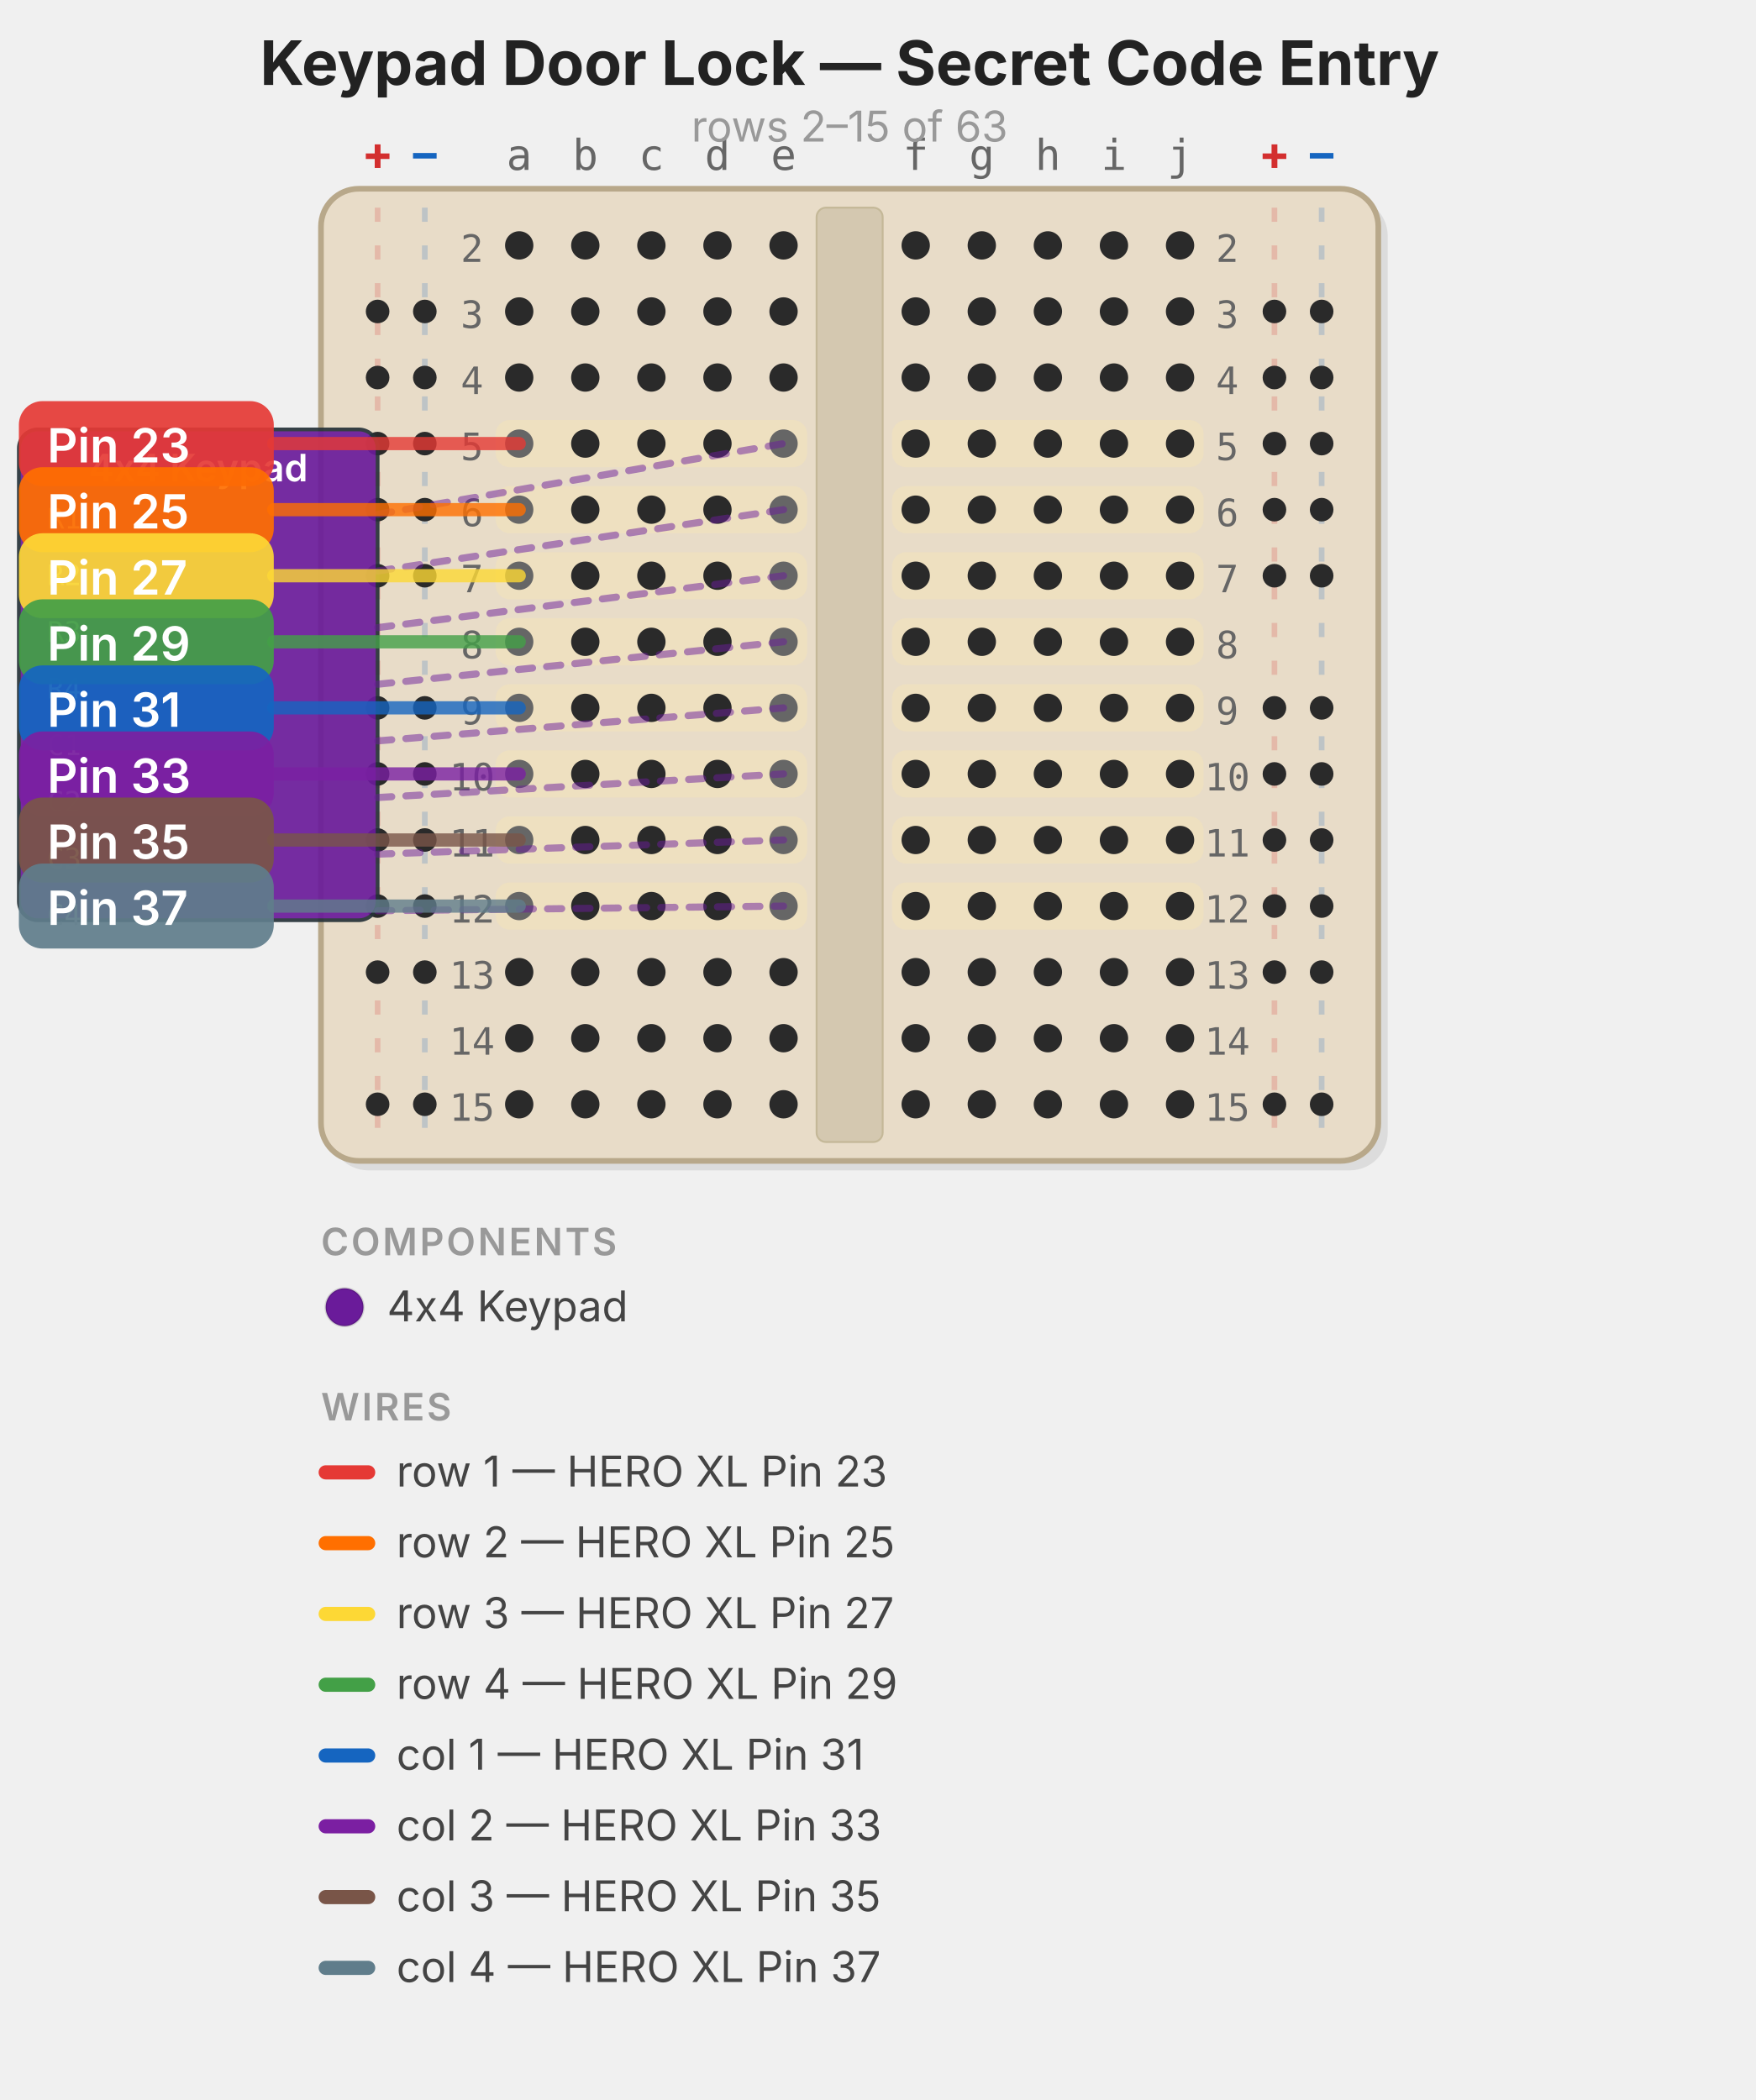
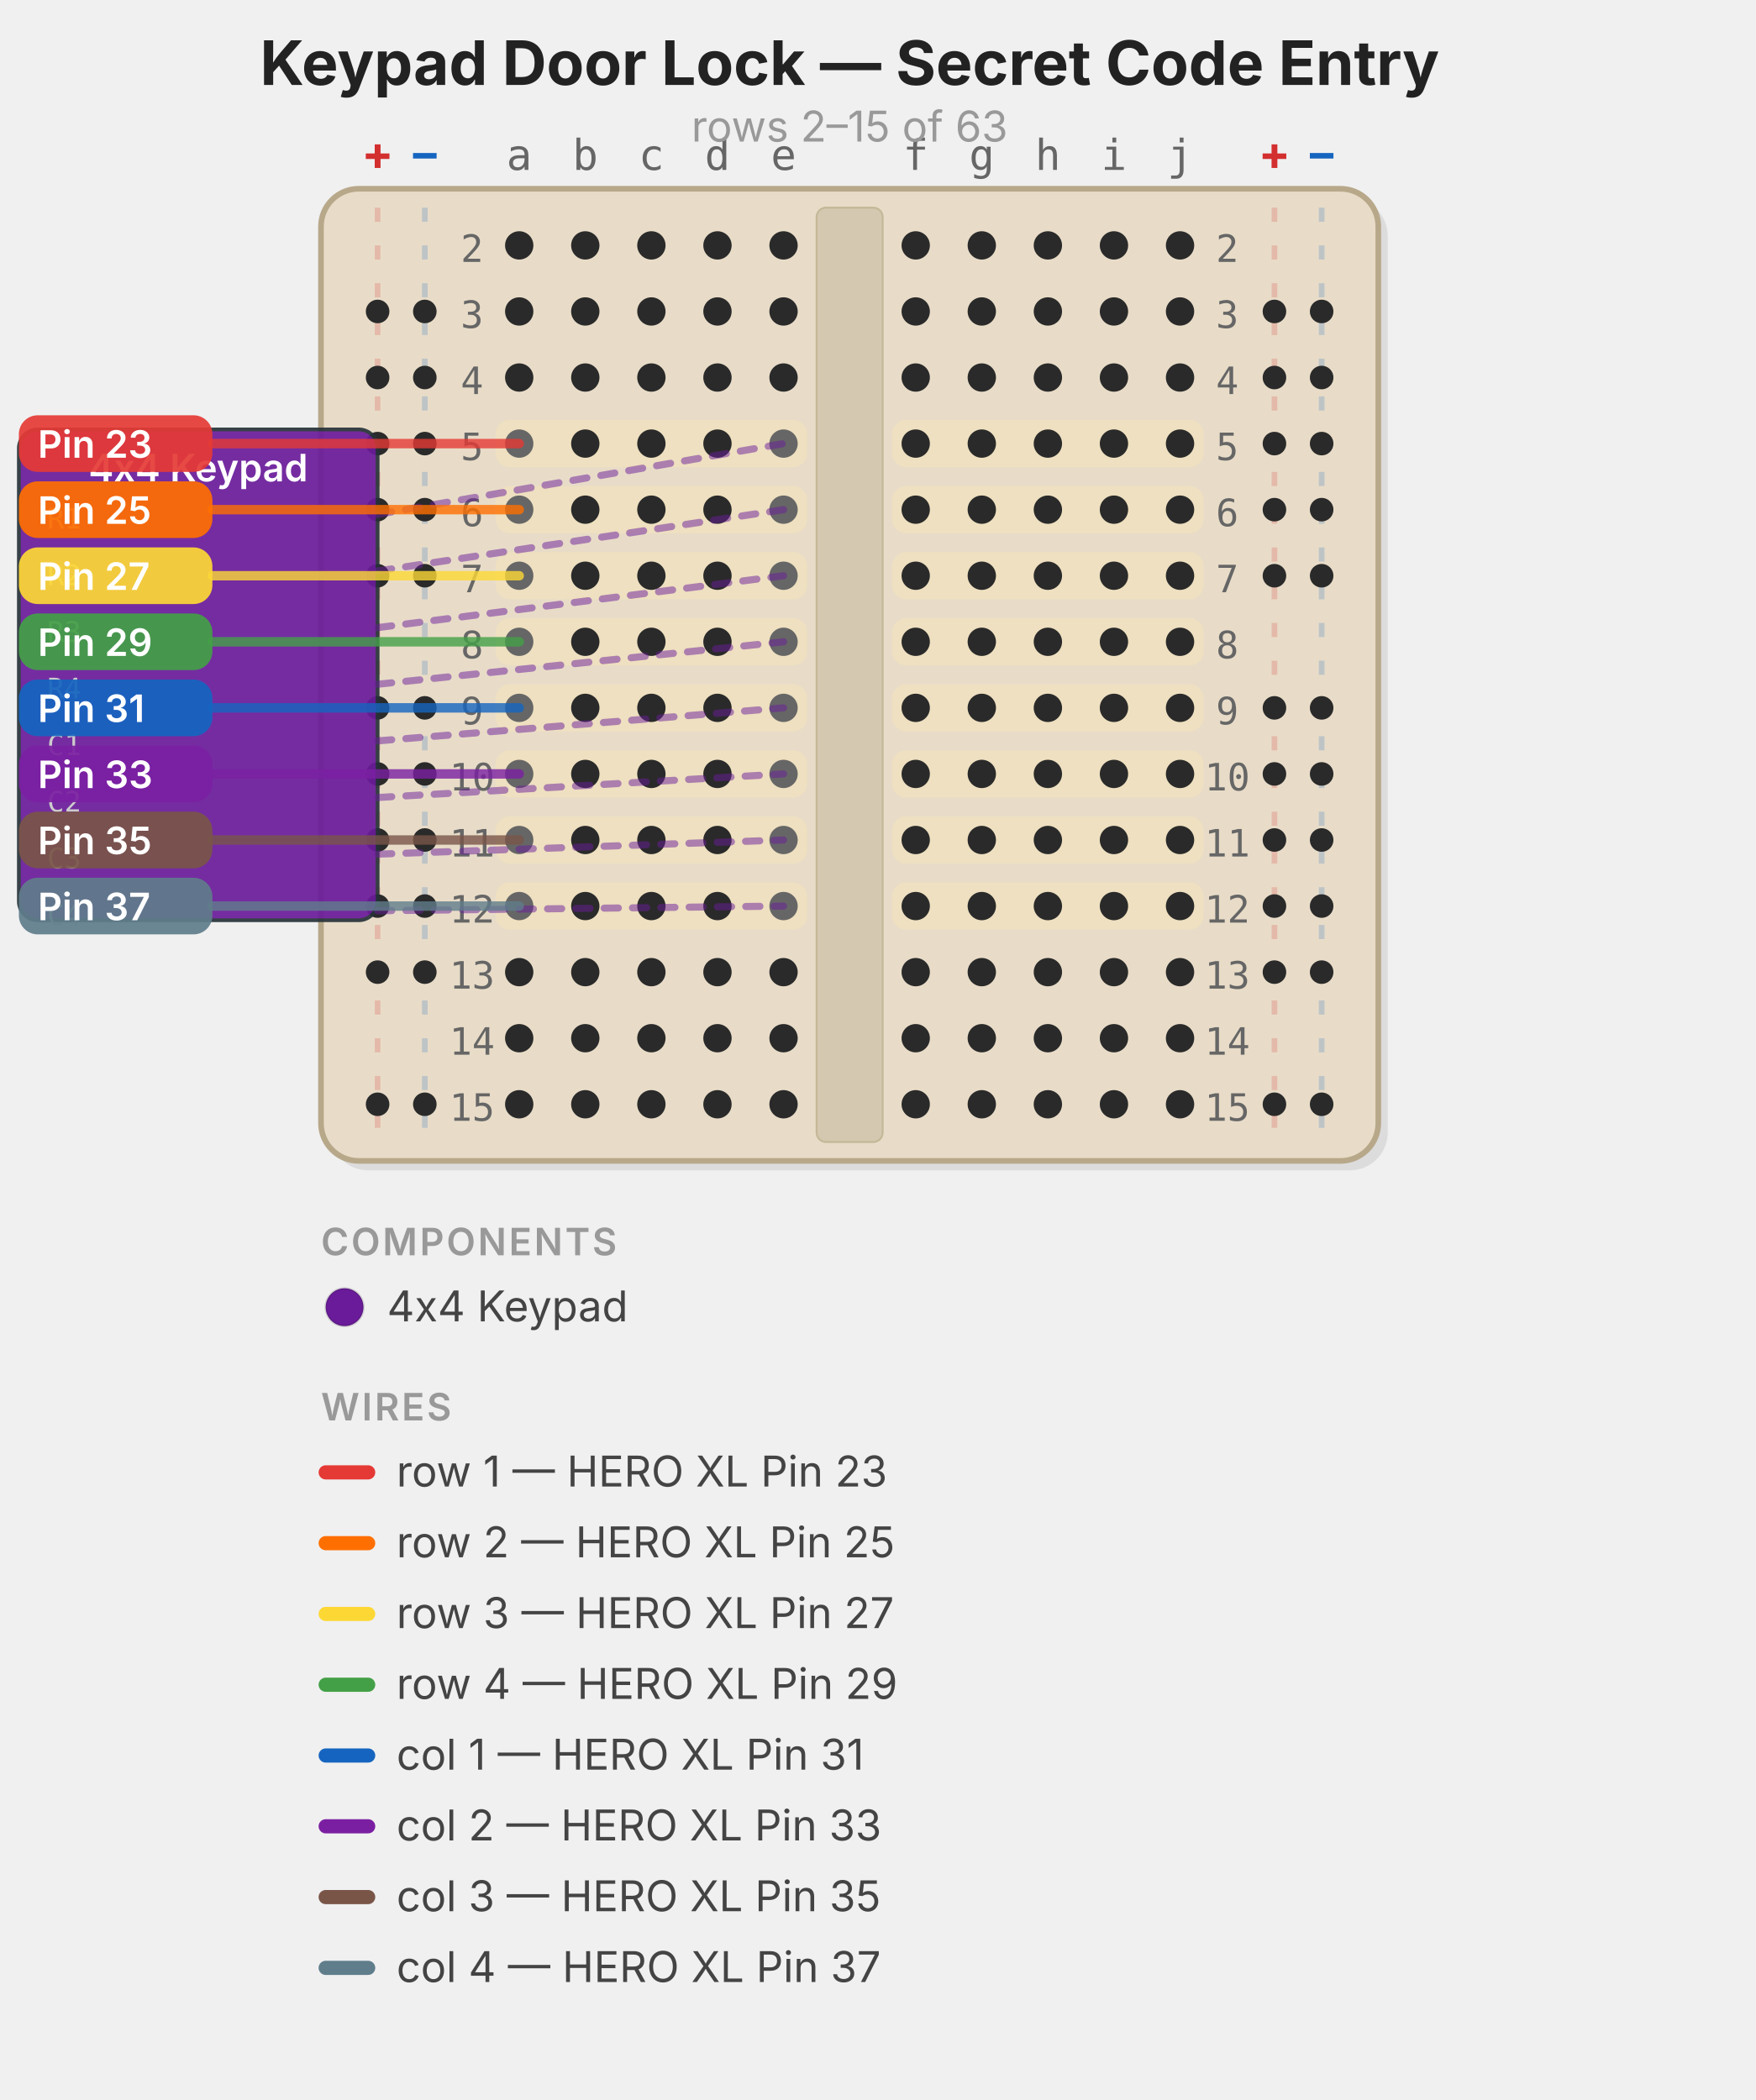
<svg xmlns="http://www.w3.org/2000/svg" viewBox="0 0 372 445" width="372" height="445" style="background:#fff">
  <rect x="70.0" y="42.0" width="224.0" height="206.0" rx="8" fill="#00000015" />
  <rect x="68.0" y="40.0" width="224.0" height="206.0" rx="8" fill="#e8dcc8" stroke="#b8a88a" stroke-width="1.2" />
  <rect x="173.0" y="44.0" width="14.0" height="198.0" rx="2" fill="#d4c8b0" stroke="#c4b898" stroke-width="0.4" />
  <line x1="80.0" y1="44.0" x2="80.0" y2="242.0" stroke="#d32f2f" stroke-width="1.2" opacity="0.2" stroke-dasharray="3,5" />
  <line x1="90.0" y1="44.0" x2="90.0" y2="242.0" stroke="#1565c0" stroke-width="1.2" opacity="0.2" stroke-dasharray="3,5" />
  <line x1="270.0" y1="44.0" x2="270.0" y2="242.0" stroke="#d32f2f" stroke-width="1.2" opacity="0.2" stroke-dasharray="3,5" />
  <line x1="280.0" y1="44.0" x2="280.0" y2="242.0" stroke="#1565c0" stroke-width="1.2" opacity="0.2" stroke-dasharray="3,5" />
  <rect x="105.0" y="89.0" width="66.0" height="10.0" rx="3" fill="#ffeaa7" opacity="0.25" />
  <rect x="189.0" y="89.0" width="66.0" height="10.0" rx="3" fill="#ffeaa7" opacity="0.25" />
  <rect x="105.0" y="103.0" width="66.0" height="10.0" rx="3" fill="#ffeaa7" opacity="0.25" />
  <rect x="189.0" y="103.0" width="66.0" height="10.0" rx="3" fill="#ffeaa7" opacity="0.25" />
  <rect x="105.0" y="117.0" width="66.0" height="10.0" rx="3" fill="#ffeaa7" opacity="0.25" />
  <rect x="189.0" y="117.0" width="66.0" height="10.0" rx="3" fill="#ffeaa7" opacity="0.25" />
  <rect x="105.0" y="131.0" width="66.0" height="10.0" rx="3" fill="#ffeaa7" opacity="0.25" />
  <rect x="189.0" y="131.0" width="66.0" height="10.0" rx="3" fill="#ffeaa7" opacity="0.25" />
  <rect x="105.0" y="145.0" width="66.0" height="10.0" rx="3" fill="#ffeaa7" opacity="0.25" />
  <rect x="189.0" y="145.0" width="66.0" height="10.0" rx="3" fill="#ffeaa7" opacity="0.25" />
  <rect x="105.0" y="159.0" width="66.0" height="10.0" rx="3" fill="#ffeaa7" opacity="0.25" />
  <rect x="189.0" y="159.0" width="66.0" height="10.0" rx="3" fill="#ffeaa7" opacity="0.25" />
  <rect x="105.0" y="173.0" width="66.0" height="10.0" rx="3" fill="#ffeaa7" opacity="0.25" />
  <rect x="189.0" y="173.0" width="66.0" height="10.0" rx="3" fill="#ffeaa7" opacity="0.25" />
  <rect x="105.0" y="187.0" width="66.0" height="10.0" rx="3" fill="#ffeaa7" opacity="0.25" />
  <rect x="189.0" y="187.0" width="66.0" height="10.0" rx="3" fill="#ffeaa7" opacity="0.25" />
  <circle cx="110.0" cy="52.0" r="3.0" fill="#2a2a2a" />
  <circle cx="110.0" cy="66.0" r="3.0" fill="#2a2a2a" />
  <circle cx="110.0" cy="80.0" r="3.0" fill="#2a2a2a" />
  <circle cx="110.0" cy="94.0" r="3.0" fill="#666" />
  <circle cx="110.0" cy="108.0" r="3.0" fill="#666" />
  <circle cx="110.0" cy="122.0" r="3.0" fill="#666" />
  <circle cx="110.0" cy="136.0" r="3.0" fill="#666" />
  <circle cx="110.0" cy="150.0" r="3.0" fill="#666" />
  <circle cx="110.0" cy="164.0" r="3.0" fill="#666" />
  <circle cx="110.0" cy="178.0" r="3.0" fill="#666" />
  <circle cx="110.0" cy="192.0" r="3.0" fill="#666" />
  <circle cx="110.0" cy="206.0" r="3.0" fill="#2a2a2a" />
  <circle cx="110.0" cy="220.0" r="3.0" fill="#2a2a2a" />
  <circle cx="110.0" cy="234.0" r="3.0" fill="#2a2a2a" />
  <circle cx="124.0" cy="52.0" r="3.0" fill="#2a2a2a" />
  <circle cx="124.0" cy="66.0" r="3.0" fill="#2a2a2a" />
  <circle cx="124.0" cy="80.0" r="3.0" fill="#2a2a2a" />
  <circle cx="124.0" cy="94.0" r="3.0" fill="#2a2a2a" />
  <circle cx="124.0" cy="108.0" r="3.0" fill="#2a2a2a" />
  <circle cx="124.0" cy="122.0" r="3.0" fill="#2a2a2a" />
  <circle cx="124.0" cy="136.0" r="3.0" fill="#2a2a2a" />
  <circle cx="124.0" cy="150.0" r="3.0" fill="#2a2a2a" />
  <circle cx="124.0" cy="164.0" r="3.0" fill="#2a2a2a" />
  <circle cx="124.0" cy="178.0" r="3.0" fill="#2a2a2a" />
  <circle cx="124.0" cy="192.0" r="3.0" fill="#2a2a2a" />
  <circle cx="124.0" cy="206.0" r="3.0" fill="#2a2a2a" />
  <circle cx="124.0" cy="220.0" r="3.0" fill="#2a2a2a" />
  <circle cx="124.0" cy="234.0" r="3.0" fill="#2a2a2a" />
  <circle cx="138.0" cy="52.0" r="3.0" fill="#2a2a2a" />
  <circle cx="138.0" cy="66.0" r="3.0" fill="#2a2a2a" />
  <circle cx="138.0" cy="80.0" r="3.0" fill="#2a2a2a" />
  <circle cx="138.0" cy="94.0" r="3.0" fill="#2a2a2a" />
  <circle cx="138.0" cy="108.0" r="3.0" fill="#2a2a2a" />
  <circle cx="138.0" cy="122.0" r="3.0" fill="#2a2a2a" />
  <circle cx="138.0" cy="136.0" r="3.0" fill="#2a2a2a" />
  <circle cx="138.0" cy="150.0" r="3.0" fill="#2a2a2a" />
  <circle cx="138.0" cy="164.0" r="3.0" fill="#2a2a2a" />
  <circle cx="138.0" cy="178.0" r="3.0" fill="#2a2a2a" />
  <circle cx="138.0" cy="192.0" r="3.0" fill="#2a2a2a" />
  <circle cx="138.0" cy="206.0" r="3.0" fill="#2a2a2a" />
  <circle cx="138.0" cy="220.0" r="3.0" fill="#2a2a2a" />
  <circle cx="138.0" cy="234.0" r="3.0" fill="#2a2a2a" />
  <circle cx="152.0" cy="52.0" r="3.0" fill="#2a2a2a" />
  <circle cx="152.0" cy="66.0" r="3.0" fill="#2a2a2a" />
  <circle cx="152.0" cy="80.0" r="3.0" fill="#2a2a2a" />
  <circle cx="152.0" cy="94.0" r="3.0" fill="#2a2a2a" />
  <circle cx="152.0" cy="108.0" r="3.0" fill="#2a2a2a" />
  <circle cx="152.0" cy="122.0" r="3.0" fill="#2a2a2a" />
  <circle cx="152.0" cy="136.0" r="3.0" fill="#2a2a2a" />
  <circle cx="152.0" cy="150.0" r="3.0" fill="#2a2a2a" />
  <circle cx="152.0" cy="164.0" r="3.0" fill="#2a2a2a" />
  <circle cx="152.0" cy="178.0" r="3.0" fill="#2a2a2a" />
  <circle cx="152.0" cy="192.0" r="3.0" fill="#2a2a2a" />
  <circle cx="152.0" cy="206.0" r="3.0" fill="#2a2a2a" />
  <circle cx="152.0" cy="220.0" r="3.0" fill="#2a2a2a" />
  <circle cx="152.0" cy="234.0" r="3.0" fill="#2a2a2a" />
  <circle cx="166.0" cy="52.0" r="3.0" fill="#2a2a2a" />
  <circle cx="166.0" cy="66.0" r="3.0" fill="#2a2a2a" />
  <circle cx="166.0" cy="80.0" r="3.0" fill="#2a2a2a" />
  <circle cx="166.0" cy="94.0" r="3.0" fill="#666" />
  <circle cx="166.0" cy="108.0" r="3.0" fill="#666" />
  <circle cx="166.0" cy="122.0" r="3.0" fill="#666" />
  <circle cx="166.0" cy="136.0" r="3.0" fill="#666" />
  <circle cx="166.0" cy="150.0" r="3.0" fill="#666" />
  <circle cx="166.0" cy="164.0" r="3.0" fill="#666" />
  <circle cx="166.0" cy="178.0" r="3.0" fill="#666" />
  <circle cx="166.0" cy="192.0" r="3.0" fill="#666" />
  <circle cx="166.0" cy="206.0" r="3.0" fill="#2a2a2a" />
  <circle cx="166.0" cy="220.0" r="3.0" fill="#2a2a2a" />
  <circle cx="166.0" cy="234.0" r="3.0" fill="#2a2a2a" />
  <circle cx="194.0" cy="52.0" r="3.0" fill="#2a2a2a" />
  <circle cx="194.0" cy="66.0" r="3.0" fill="#2a2a2a" />
  <circle cx="194.0" cy="80.0" r="3.0" fill="#2a2a2a" />
  <circle cx="194.0" cy="94.0" r="3.0" fill="#2a2a2a" />
  <circle cx="194.0" cy="108.0" r="3.0" fill="#2a2a2a" />
  <circle cx="194.0" cy="122.0" r="3.0" fill="#2a2a2a" />
  <circle cx="194.0" cy="136.0" r="3.0" fill="#2a2a2a" />
  <circle cx="194.0" cy="150.0" r="3.0" fill="#2a2a2a" />
  <circle cx="194.0" cy="164.0" r="3.0" fill="#2a2a2a" />
  <circle cx="194.0" cy="178.0" r="3.0" fill="#2a2a2a" />
  <circle cx="194.0" cy="192.0" r="3.0" fill="#2a2a2a" />
  <circle cx="194.0" cy="206.0" r="3.0" fill="#2a2a2a" />
  <circle cx="194.0" cy="220.0" r="3.0" fill="#2a2a2a" />
  <circle cx="194.0" cy="234.0" r="3.0" fill="#2a2a2a" />
  <circle cx="208.0" cy="52.0" r="3.0" fill="#2a2a2a" />
  <circle cx="208.0" cy="66.0" r="3.0" fill="#2a2a2a" />
  <circle cx="208.0" cy="80.0" r="3.0" fill="#2a2a2a" />
  <circle cx="208.0" cy="94.0" r="3.0" fill="#2a2a2a" />
  <circle cx="208.0" cy="108.0" r="3.0" fill="#2a2a2a" />
  <circle cx="208.0" cy="122.0" r="3.0" fill="#2a2a2a" />
  <circle cx="208.0" cy="136.0" r="3.0" fill="#2a2a2a" />
  <circle cx="208.0" cy="150.0" r="3.0" fill="#2a2a2a" />
  <circle cx="208.0" cy="164.0" r="3.0" fill="#2a2a2a" />
  <circle cx="208.0" cy="178.0" r="3.0" fill="#2a2a2a" />
  <circle cx="208.0" cy="192.0" r="3.0" fill="#2a2a2a" />
  <circle cx="208.0" cy="206.0" r="3.0" fill="#2a2a2a" />
  <circle cx="208.0" cy="220.0" r="3.0" fill="#2a2a2a" />
  <circle cx="208.0" cy="234.0" r="3.0" fill="#2a2a2a" />
  <circle cx="222.0" cy="52.0" r="3.0" fill="#2a2a2a" />
  <circle cx="222.0" cy="66.0" r="3.0" fill="#2a2a2a" />
  <circle cx="222.0" cy="80.0" r="3.0" fill="#2a2a2a" />
  <circle cx="222.0" cy="94.0" r="3.0" fill="#2a2a2a" />
  <circle cx="222.0" cy="108.0" r="3.0" fill="#2a2a2a" />
  <circle cx="222.0" cy="122.0" r="3.0" fill="#2a2a2a" />
  <circle cx="222.0" cy="136.0" r="3.0" fill="#2a2a2a" />
  <circle cx="222.0" cy="150.0" r="3.0" fill="#2a2a2a" />
  <circle cx="222.0" cy="164.0" r="3.0" fill="#2a2a2a" />
  <circle cx="222.0" cy="178.0" r="3.0" fill="#2a2a2a" />
  <circle cx="222.0" cy="192.0" r="3.0" fill="#2a2a2a" />
  <circle cx="222.0" cy="206.0" r="3.0" fill="#2a2a2a" />
  <circle cx="222.0" cy="220.0" r="3.0" fill="#2a2a2a" />
  <circle cx="222.0" cy="234.0" r="3.0" fill="#2a2a2a" />
  <circle cx="236.0" cy="52.0" r="3.0" fill="#2a2a2a" />
  <circle cx="236.0" cy="66.0" r="3.0" fill="#2a2a2a" />
  <circle cx="236.0" cy="80.0" r="3.0" fill="#2a2a2a" />
  <circle cx="236.0" cy="94.0" r="3.0" fill="#2a2a2a" />
  <circle cx="236.0" cy="108.0" r="3.0" fill="#2a2a2a" />
  <circle cx="236.0" cy="122.0" r="3.0" fill="#2a2a2a" />
  <circle cx="236.0" cy="136.0" r="3.0" fill="#2a2a2a" />
  <circle cx="236.0" cy="150.0" r="3.0" fill="#2a2a2a" />
  <circle cx="236.0" cy="164.0" r="3.0" fill="#2a2a2a" />
  <circle cx="236.0" cy="178.0" r="3.0" fill="#2a2a2a" />
  <circle cx="236.0" cy="192.0" r="3.0" fill="#2a2a2a" />
  <circle cx="236.0" cy="206.0" r="3.0" fill="#2a2a2a" />
  <circle cx="236.0" cy="220.0" r="3.0" fill="#2a2a2a" />
  <circle cx="236.0" cy="234.0" r="3.0" fill="#2a2a2a" />
  <circle cx="250.0" cy="52.0" r="3.0" fill="#2a2a2a" />
  <circle cx="250.0" cy="66.0" r="3.0" fill="#2a2a2a" />
  <circle cx="250.0" cy="80.0" r="3.0" fill="#2a2a2a" />
  <circle cx="250.0" cy="94.0" r="3.0" fill="#2a2a2a" />
  <circle cx="250.0" cy="108.0" r="3.0" fill="#2a2a2a" />
  <circle cx="250.0" cy="122.0" r="3.0" fill="#2a2a2a" />
  <circle cx="250.0" cy="136.0" r="3.0" fill="#2a2a2a" />
  <circle cx="250.0" cy="150.0" r="3.0" fill="#2a2a2a" />
  <circle cx="250.0" cy="164.0" r="3.0" fill="#2a2a2a" />
  <circle cx="250.0" cy="178.0" r="3.0" fill="#2a2a2a" />
  <circle cx="250.0" cy="192.0" r="3.0" fill="#2a2a2a" />
  <circle cx="250.0" cy="206.0" r="3.0" fill="#2a2a2a" />
  <circle cx="250.0" cy="220.0" r="3.0" fill="#2a2a2a" />
  <circle cx="250.0" cy="234.0" r="3.0" fill="#2a2a2a" />
  <circle cx="80.0" cy="66.0" r="2.5" fill="#2a2a2a" />
  <circle cx="80.0" cy="80.0" r="2.5" fill="#2a2a2a" />
  <circle cx="80.0" cy="94.0" r="2.5" fill="#2a2a2a" />
  <circle cx="80.0" cy="108.0" r="2.5" fill="#2a2a2a" />
  <circle cx="80.0" cy="122.0" r="2.5" fill="#2a2a2a" />
  <circle cx="80.0" cy="150.0" r="2.5" fill="#2a2a2a" />
  <circle cx="80.0" cy="164.0" r="2.5" fill="#2a2a2a" />
  <circle cx="80.0" cy="178.0" r="2.5" fill="#2a2a2a" />
  <circle cx="80.0" cy="192.0" r="2.5" fill="#2a2a2a" />
  <circle cx="80.0" cy="206.0" r="2.5" fill="#2a2a2a" />
  <circle cx="80.0" cy="234.0" r="2.5" fill="#2a2a2a" />
  <circle cx="90.0" cy="66.0" r="2.5" fill="#2a2a2a" />
  <circle cx="90.0" cy="80.0" r="2.5" fill="#2a2a2a" />
  <circle cx="90.0" cy="94.0" r="2.5" fill="#2a2a2a" />
  <circle cx="90.0" cy="108.0" r="2.5" fill="#2a2a2a" />
  <circle cx="90.0" cy="122.0" r="2.5" fill="#2a2a2a" />
  <circle cx="90.0" cy="150.0" r="2.5" fill="#2a2a2a" />
  <circle cx="90.0" cy="164.0" r="2.5" fill="#2a2a2a" />
  <circle cx="90.0" cy="178.0" r="2.5" fill="#2a2a2a" />
  <circle cx="90.0" cy="192.0" r="2.5" fill="#2a2a2a" />
  <circle cx="90.0" cy="206.0" r="2.5" fill="#2a2a2a" />
  <circle cx="90.0" cy="234.0" r="2.5" fill="#2a2a2a" />
  <circle cx="270.0" cy="66.0" r="2.5" fill="#2a2a2a" />
  <circle cx="270.0" cy="80.0" r="2.5" fill="#2a2a2a" />
  <circle cx="270.0" cy="94.0" r="2.5" fill="#2a2a2a" />
  <circle cx="270.0" cy="108.0" r="2.5" fill="#2a2a2a" />
  <circle cx="270.0" cy="122.0" r="2.5" fill="#2a2a2a" />
  <circle cx="270.0" cy="150.0" r="2.5" fill="#2a2a2a" />
  <circle cx="270.0" cy="164.0" r="2.5" fill="#2a2a2a" />
  <circle cx="270.0" cy="178.0" r="2.5" fill="#2a2a2a" />
  <circle cx="270.0" cy="192.0" r="2.5" fill="#2a2a2a" />
  <circle cx="270.0" cy="206.0" r="2.5" fill="#2a2a2a" />
  <circle cx="270.0" cy="234.0" r="2.5" fill="#2a2a2a" />
  <circle cx="280.0" cy="66.0" r="2.5" fill="#2a2a2a" />
  <circle cx="280.0" cy="80.0" r="2.5" fill="#2a2a2a" />
  <circle cx="280.0" cy="94.0" r="2.5" fill="#2a2a2a" />
  <circle cx="280.0" cy="108.0" r="2.5" fill="#2a2a2a" />
  <circle cx="280.0" cy="122.0" r="2.5" fill="#2a2a2a" />
  <circle cx="280.0" cy="150.0" r="2.5" fill="#2a2a2a" />
  <circle cx="280.0" cy="164.0" r="2.5" fill="#2a2a2a" />
  <circle cx="280.0" cy="178.0" r="2.5" fill="#2a2a2a" />
  <circle cx="280.0" cy="192.0" r="2.5" fill="#2a2a2a" />
  <circle cx="280.0" cy="206.0" r="2.5" fill="#2a2a2a" />
  <circle cx="280.0" cy="234.0" r="2.5" fill="#2a2a2a" />
  <text x="110.0" y="36.0" font-size="9" fill="#666" text-anchor="middle" font-family="'SF Mono', 'Cascadia Code', 'Fira Code', monospace">a</text>
  <text x="124.0" y="36.0" font-size="9" fill="#666" text-anchor="middle" font-family="'SF Mono', 'Cascadia Code', 'Fira Code', monospace">b</text>
  <text x="138.0" y="36.0" font-size="9" fill="#666" text-anchor="middle" font-family="'SF Mono', 'Cascadia Code', 'Fira Code', monospace">c</text>
  <text x="152.0" y="36.0" font-size="9" fill="#666" text-anchor="middle" font-family="'SF Mono', 'Cascadia Code', 'Fira Code', monospace">d</text>
  <text x="166.0" y="36.0" font-size="9" fill="#666" text-anchor="middle" font-family="'SF Mono', 'Cascadia Code', 'Fira Code', monospace">e</text>
  <text x="194.0" y="36.0" font-size="9" fill="#666" text-anchor="middle" font-family="'SF Mono', 'Cascadia Code', 'Fira Code', monospace">f</text>
  <text x="208.0" y="36.0" font-size="9" fill="#666" text-anchor="middle" font-family="'SF Mono', 'Cascadia Code', 'Fira Code', monospace">g</text>
  <text x="222.0" y="36.0" font-size="9" fill="#666" text-anchor="middle" font-family="'SF Mono', 'Cascadia Code', 'Fira Code', monospace">h</text>
  <text x="236.0" y="36.0" font-size="9" fill="#666" text-anchor="middle" font-family="'SF Mono', 'Cascadia Code', 'Fira Code', monospace">i</text>
  <text x="250.0" y="36.0" font-size="9" fill="#666" text-anchor="middle" font-family="'SF Mono', 'Cascadia Code', 'Fira Code', monospace">j</text>
  <text x="80.0" y="36.0" font-size="10" fill="#d32f2f" font-weight="bold" text-anchor="middle" font-family="system-ui, -apple-system, 'Segoe UI', sans-serif">+</text>
  <text x="90.0" y="36.0" font-size="10" fill="#1565c0" font-weight="bold" text-anchor="middle" font-family="system-ui, -apple-system, 'Segoe UI', sans-serif">–</text>
  <text x="270.0" y="36.0" font-size="10" fill="#d32f2f" font-weight="bold" text-anchor="middle" font-family="system-ui, -apple-system, 'Segoe UI', sans-serif">+</text>
  <text x="280.0" y="36.0" font-size="10" fill="#1565c0" font-weight="bold" text-anchor="middle" font-family="system-ui, -apple-system, 'Segoe UI', sans-serif">–</text>
  <text x="100.0" y="55.5" font-size="8" fill="#666" text-anchor="middle" font-family="'SF Mono', 'Cascadia Code', 'Fira Code', monospace">2</text>
  <text x="260.0" y="55.5" font-size="8" fill="#666" text-anchor="middle" font-family="'SF Mono', 'Cascadia Code', 'Fira Code', monospace">2</text>
  <text x="100.0" y="69.5" font-size="8" fill="#666" text-anchor="middle" font-family="'SF Mono', 'Cascadia Code', 'Fira Code', monospace">3</text>
  <text x="260.0" y="69.5" font-size="8" fill="#666" text-anchor="middle" font-family="'SF Mono', 'Cascadia Code', 'Fira Code', monospace">3</text>
  <text x="100.0" y="83.5" font-size="8" fill="#666" text-anchor="middle" font-family="'SF Mono', 'Cascadia Code', 'Fira Code', monospace">4</text>
  <text x="260.0" y="83.5" font-size="8" fill="#666" text-anchor="middle" font-family="'SF Mono', 'Cascadia Code', 'Fira Code', monospace">4</text>
  <text x="100.0" y="97.5" font-size="8" fill="#666" text-anchor="middle" font-family="'SF Mono', 'Cascadia Code', 'Fira Code', monospace">5</text>
  <text x="260.0" y="97.5" font-size="8" fill="#666" text-anchor="middle" font-family="'SF Mono', 'Cascadia Code', 'Fira Code', monospace">5</text>
  <text x="100.0" y="111.5" font-size="8" fill="#666" text-anchor="middle" font-family="'SF Mono', 'Cascadia Code', 'Fira Code', monospace">6</text>
  <text x="260.0" y="111.5" font-size="8" fill="#666" text-anchor="middle" font-family="'SF Mono', 'Cascadia Code', 'Fira Code', monospace">6</text>
  <text x="100.0" y="125.5" font-size="8" fill="#666" text-anchor="middle" font-family="'SF Mono', 'Cascadia Code', 'Fira Code', monospace">7</text>
  <text x="260.0" y="125.5" font-size="8" fill="#666" text-anchor="middle" font-family="'SF Mono', 'Cascadia Code', 'Fira Code', monospace">7</text>
  <text x="100.0" y="139.5" font-size="8" fill="#666" text-anchor="middle" font-family="'SF Mono', 'Cascadia Code', 'Fira Code', monospace">8</text>
  <text x="260.0" y="139.5" font-size="8" fill="#666" text-anchor="middle" font-family="'SF Mono', 'Cascadia Code', 'Fira Code', monospace">8</text>
  <text x="100.0" y="153.5" font-size="8" fill="#666" text-anchor="middle" font-family="'SF Mono', 'Cascadia Code', 'Fira Code', monospace">9</text>
  <text x="260.0" y="153.5" font-size="8" fill="#666" text-anchor="middle" font-family="'SF Mono', 'Cascadia Code', 'Fira Code', monospace">9</text>
  <text x="100.0" y="167.5" font-size="8" fill="#666" text-anchor="middle" font-family="'SF Mono', 'Cascadia Code', 'Fira Code', monospace">10</text>
  <text x="260.0" y="167.5" font-size="8" fill="#666" text-anchor="middle" font-family="'SF Mono', 'Cascadia Code', 'Fira Code', monospace">10</text>
  <text x="100.0" y="181.5" font-size="8" fill="#666" text-anchor="middle" font-family="'SF Mono', 'Cascadia Code', 'Fira Code', monospace">11</text>
  <text x="260.0" y="181.5" font-size="8" fill="#666" text-anchor="middle" font-family="'SF Mono', 'Cascadia Code', 'Fira Code', monospace">11</text>
  <text x="100.0" y="195.5" font-size="8" fill="#666" text-anchor="middle" font-family="'SF Mono', 'Cascadia Code', 'Fira Code', monospace">12</text>
  <text x="260.0" y="195.5" font-size="8" fill="#666" text-anchor="middle" font-family="'SF Mono', 'Cascadia Code', 'Fira Code', monospace">12</text>
  <text x="100.0" y="209.5" font-size="8" fill="#666" text-anchor="middle" font-family="'SF Mono', 'Cascadia Code', 'Fira Code', monospace">13</text>
  <text x="260.0" y="209.5" font-size="8" fill="#666" text-anchor="middle" font-family="'SF Mono', 'Cascadia Code', 'Fira Code', monospace">13</text>
  <text x="100.0" y="223.5" font-size="8" fill="#666" text-anchor="middle" font-family="'SF Mono', 'Cascadia Code', 'Fira Code', monospace">14</text>
  <text x="260.0" y="223.5" font-size="8" fill="#666" text-anchor="middle" font-family="'SF Mono', 'Cascadia Code', 'Fira Code', monospace">14</text>
  <text x="100.0" y="237.5" font-size="8" fill="#666" text-anchor="middle" font-family="'SF Mono', 'Cascadia Code', 'Fira Code', monospace">15</text>
  <text x="260.0" y="237.5" font-size="8" fill="#666" text-anchor="middle" font-family="'SF Mono', 'Cascadia Code', 'Fira Code', monospace">15</text>
  <rect x="4.0" y="91.0" width="76.0" height="104.0" rx="4" fill="#6a1b9a" stroke="#263238" stroke-width="0.8" opacity="0.92" />
  <text x="42.0" y="102.0" font-size="8" fill="white" font-weight="600" text-anchor="middle" font-family="system-ui, -apple-system, 'Segoe UI', sans-serif">4x4 Keypad</text>
  <text x="10.0" y="112.0" font-size="6" fill="#ccc" font-family="'SF Mono', 'Cascadia Code', 'Fira Code', monospace">R1</text>
  <line x1="80.0" y1="109.0" x2="166.0" y2="94.0" stroke="#6a1b9a" stroke-width="1.5" stroke-linecap="round" opacity="0.5" stroke-dasharray="3,3" />
  <text x="10.0" y="124.0" font-size="6" fill="#ccc" font-family="'SF Mono', 'Cascadia Code', 'Fira Code', monospace">R2</text>
  <line x1="80.0" y1="121.0" x2="166.0" y2="108.0" stroke="#6a1b9a" stroke-width="1.5" stroke-linecap="round" opacity="0.5" stroke-dasharray="3,3" />
  <text x="10.0" y="136.0" font-size="6" fill="#ccc" font-family="'SF Mono', 'Cascadia Code', 'Fira Code', monospace">R3</text>
  <line x1="80.0" y1="133.0" x2="166.0" y2="122.0" stroke="#6a1b9a" stroke-width="1.5" stroke-linecap="round" opacity="0.5" stroke-dasharray="3,3" />
  <text x="10.0" y="148.0" font-size="6" fill="#ccc" font-family="'SF Mono', 'Cascadia Code', 'Fira Code', monospace">R4</text>
  <line x1="80.0" y1="145.0" x2="166.0" y2="136.0" stroke="#6a1b9a" stroke-width="1.5" stroke-linecap="round" opacity="0.5" stroke-dasharray="3,3" />
  <text x="10.0" y="160.0" font-size="6" fill="#ccc" font-family="'SF Mono', 'Cascadia Code', 'Fira Code', monospace">C1</text>
  <line x1="80.0" y1="157.0" x2="166.0" y2="150.0" stroke="#6a1b9a" stroke-width="1.5" stroke-linecap="round" opacity="0.5" stroke-dasharray="3,3" />
  <text x="10.0" y="172.0" font-size="6" fill="#ccc" font-family="'SF Mono', 'Cascadia Code', 'Fira Code', monospace">C2</text>
  <line x1="80.0" y1="169.0" x2="166.0" y2="164.0" stroke="#6a1b9a" stroke-width="1.5" stroke-linecap="round" opacity="0.5" stroke-dasharray="3,3" />
  <text x="10.0" y="184.0" font-size="6" fill="#ccc" font-family="'SF Mono', 'Cascadia Code', 'Fira Code', monospace">C3</text>
  <line x1="80.0" y1="181.0" x2="166.0" y2="178.0" stroke="#6a1b9a" stroke-width="1.5" stroke-linecap="round" opacity="0.5" stroke-dasharray="3,3" />
  <text x="10.0" y="196.0" font-size="6" fill="#ccc" font-family="'SF Mono', 'Cascadia Code', 'Fira Code', monospace">C4</text>
  <line x1="80.0" y1="193.0" x2="166.0" y2="192.0" stroke="#6a1b9a" stroke-width="1.5" stroke-linecap="round" opacity="0.5" stroke-dasharray="3,3" />
-   <line x1="58.0" y1="94.0" x2="110.0" y2="94.0" stroke="#e53935" stroke-width="2.8" stroke-linecap="round" opacity="0.8" />
-   <rect x="4.0" y="85.0" width="54.0" height="18.0" rx="5" fill="#e53935" opacity="0.92" />
-   <text x="10.0" y="98.0" font-size="10" fill="white" font-weight="600" font-family="system-ui, -apple-system, 'Segoe UI', sans-serif">Pin 23</text>
-   <line x1="58.0" y1="108.0" x2="110.0" y2="108.0" stroke="#ff6f00" stroke-width="2.8" stroke-linecap="round" opacity="0.8" />
-   <rect x="4.0" y="99.0" width="54.0" height="18.0" rx="5" fill="#ff6f00" opacity="0.92" />
-   <text x="10.0" y="112.0" font-size="10" fill="white" font-weight="600" font-family="system-ui, -apple-system, 'Segoe UI', sans-serif">Pin 25</text>
-   <line x1="58.0" y1="122.0" x2="110.0" y2="122.0" stroke="#fdd835" stroke-width="2.8" stroke-linecap="round" opacity="0.8" />
-   <rect x="4.0" y="113.0" width="54.0" height="18.0" rx="5" fill="#fdd835" opacity="0.92" />
-   <text x="10.0" y="126.0" font-size="10" fill="white" font-weight="600" font-family="system-ui, -apple-system, 'Segoe UI', sans-serif">Pin 27</text>
-   <line x1="58.0" y1="136.0" x2="110.0" y2="136.0" stroke="#43a047" stroke-width="2.8" stroke-linecap="round" opacity="0.8" />
-   <rect x="4.0" y="127.0" width="54.0" height="18.0" rx="5" fill="#43a047" opacity="0.92" />
-   <text x="10.0" y="140.0" font-size="10" fill="white" font-weight="600" font-family="system-ui, -apple-system, 'Segoe UI', sans-serif">Pin 29</text>
-   <line x1="58.0" y1="150.0" x2="110.0" y2="150.0" stroke="#1565c0" stroke-width="2.8" stroke-linecap="round" opacity="0.8" />
-   <rect x="4.0" y="141.0" width="54.0" height="18.0" rx="5" fill="#1565c0" opacity="0.92" />
-   <text x="10.0" y="154.0" font-size="10" fill="white" font-weight="600" font-family="system-ui, -apple-system, 'Segoe UI', sans-serif">Pin 31</text>
-   <line x1="58.0" y1="164.0" x2="110.0" y2="164.0" stroke="#7b1fa2" stroke-width="2.8" stroke-linecap="round" opacity="0.8" />
-   <rect x="4.0" y="155.0" width="54.0" height="18.0" rx="5" fill="#7b1fa2" opacity="0.92" />
-   <text x="10.0" y="168.0" font-size="10" fill="white" font-weight="600" font-family="system-ui, -apple-system, 'Segoe UI', sans-serif">Pin 33</text>
-   <line x1="58.0" y1="178.0" x2="110.0" y2="178.0" stroke="#795548" stroke-width="2.8" stroke-linecap="round" opacity="0.8" />
-   <rect x="4.0" y="169.0" width="54.0" height="18.0" rx="5" fill="#795548" opacity="0.92" />
-   <text x="10.0" y="182.0" font-size="10" fill="white" font-weight="600" font-family="system-ui, -apple-system, 'Segoe UI', sans-serif">Pin 35</text>
-   <line x1="58.0" y1="192.0" x2="110.0" y2="192.0" stroke="#607d8b" stroke-width="2.8" stroke-linecap="round" opacity="0.8" />
-   <rect x="4.0" y="183.0" width="54.0" height="18.0" rx="5" fill="#607d8b" opacity="0.92" />
-   <text x="10.0" y="196.0" font-size="10" fill="white" font-weight="600" font-family="system-ui, -apple-system, 'Segoe UI', sans-serif">Pin 37</text>
+   <line x1="45.0" y1="94.0" x2="110.0" y2="94.0" stroke="#e53935" stroke-width="2" stroke-linecap="round" opacity="0.8" />
+   <rect x="4.0" y="88.0" width="41.0" height="12.0" rx="4" fill="#e53935" opacity="0.92" />
+   <text x="8.0" y="97.0" font-size="8" fill="white" font-weight="600" font-family="system-ui, -apple-system, 'Segoe UI', sans-serif">Pin 23</text>
+   <line x1="45.0" y1="108.0" x2="110.0" y2="108.0" stroke="#ff6f00" stroke-width="2" stroke-linecap="round" opacity="0.8" />
+   <rect x="4.0" y="102.0" width="41.0" height="12.0" rx="4" fill="#ff6f00" opacity="0.92" />
+   <text x="8.0" y="111.0" font-size="8" fill="white" font-weight="600" font-family="system-ui, -apple-system, 'Segoe UI', sans-serif">Pin 25</text>
+   <line x1="45.0" y1="122.0" x2="110.0" y2="122.0" stroke="#fdd835" stroke-width="2" stroke-linecap="round" opacity="0.8" />
+   <rect x="4.0" y="116.0" width="41.0" height="12.0" rx="4" fill="#fdd835" opacity="0.92" />
+   <text x="8.0" y="125.0" font-size="8" fill="white" font-weight="600" font-family="system-ui, -apple-system, 'Segoe UI', sans-serif">Pin 27</text>
+   <line x1="45.0" y1="136.0" x2="110.0" y2="136.0" stroke="#43a047" stroke-width="2" stroke-linecap="round" opacity="0.8" />
+   <rect x="4.0" y="130.0" width="41.0" height="12.0" rx="4" fill="#43a047" opacity="0.92" />
+   <text x="8.0" y="139.0" font-size="8" fill="white" font-weight="600" font-family="system-ui, -apple-system, 'Segoe UI', sans-serif">Pin 29</text>
+   <line x1="45.0" y1="150.0" x2="110.0" y2="150.0" stroke="#1565c0" stroke-width="2" stroke-linecap="round" opacity="0.8" />
+   <rect x="4.0" y="144.0" width="41.0" height="12.0" rx="4" fill="#1565c0" opacity="0.92" />
+   <text x="8.0" y="153.0" font-size="8" fill="white" font-weight="600" font-family="system-ui, -apple-system, 'Segoe UI', sans-serif">Pin 31</text>
+   <line x1="45.0" y1="164.0" x2="110.0" y2="164.0" stroke="#7b1fa2" stroke-width="2" stroke-linecap="round" opacity="0.8" />
+   <rect x="4.0" y="158.0" width="41.0" height="12.0" rx="4" fill="#7b1fa2" opacity="0.92" />
+   <text x="8.0" y="167.0" font-size="8" fill="white" font-weight="600" font-family="system-ui, -apple-system, 'Segoe UI', sans-serif">Pin 33</text>
+   <line x1="45.0" y1="178.0" x2="110.0" y2="178.0" stroke="#795548" stroke-width="2" stroke-linecap="round" opacity="0.8" />
+   <rect x="4.0" y="172.0" width="41.0" height="12.0" rx="4" fill="#795548" opacity="0.92" />
+   <text x="8.0" y="181.0" font-size="8" fill="white" font-weight="600" font-family="system-ui, -apple-system, 'Segoe UI', sans-serif">Pin 35</text>
+   <line x1="45.0" y1="192.0" x2="110.0" y2="192.0" stroke="#607d8b" stroke-width="2" stroke-linecap="round" opacity="0.8" />
+   <rect x="4.0" y="186.0" width="41.0" height="12.0" rx="4" fill="#607d8b" opacity="0.92" />
+   <text x="8.0" y="195.0" font-size="8" fill="white" font-weight="600" font-family="system-ui, -apple-system, 'Segoe UI', sans-serif">Pin 37</text>
  <text x="68.0" y="266.0" font-size="8" fill="#999" font-weight="600" letter-spacing="0.5" font-family="system-ui, -apple-system, 'Segoe UI', sans-serif">COMPONENTS</text>
  <circle cx="73.0" cy="277.0" r="4.0" fill="#6a1b9a" stroke="#0002" stroke-width="0.5" />
  <text x="82.0" y="280.0" font-size="9" fill="#444" font-family="system-ui, -apple-system, 'Segoe UI', sans-serif">4x4 Keypad</text>
  <text x="68.0" y="301.0" font-size="8" fill="#999" font-weight="600" letter-spacing="0.5" font-family="system-ui, -apple-system, 'Segoe UI', sans-serif">WIRES</text>
  <line x1="69.0" y1="312.0" x2="78.0" y2="312.0" stroke="#e53935" stroke-width="3" stroke-linecap="round" />
  <text x="84.0" y="315.0" font-size="9" fill="#444" font-family="system-ui, -apple-system, 'Segoe UI', sans-serif">row 1 — HERO XL Pin 23</text>
  <line x1="69.0" y1="327.0" x2="78.0" y2="327.0" stroke="#ff6f00" stroke-width="3" stroke-linecap="round" />
  <text x="84.0" y="330.0" font-size="9" fill="#444" font-family="system-ui, -apple-system, 'Segoe UI', sans-serif">row 2 — HERO XL Pin 25</text>
  <line x1="69.0" y1="342.0" x2="78.0" y2="342.0" stroke="#fdd835" stroke-width="3" stroke-linecap="round" />
  <text x="84.0" y="345.0" font-size="9" fill="#444" font-family="system-ui, -apple-system, 'Segoe UI', sans-serif">row 3 — HERO XL Pin 27</text>
  <line x1="69.0" y1="357.0" x2="78.0" y2="357.0" stroke="#43a047" stroke-width="3" stroke-linecap="round" />
  <text x="84.0" y="360.0" font-size="9" fill="#444" font-family="system-ui, -apple-system, 'Segoe UI', sans-serif">row 4 — HERO XL Pin 29</text>
  <line x1="69.0" y1="372.0" x2="78.0" y2="372.0" stroke="#1565c0" stroke-width="3" stroke-linecap="round" />
  <text x="84.0" y="375.0" font-size="9" fill="#444" font-family="system-ui, -apple-system, 'Segoe UI', sans-serif">col 1 — HERO XL Pin 31</text>
  <line x1="69.0" y1="387.0" x2="78.0" y2="387.0" stroke="#7b1fa2" stroke-width="3" stroke-linecap="round" />
  <text x="84.0" y="390.0" font-size="9" fill="#444" font-family="system-ui, -apple-system, 'Segoe UI', sans-serif">col 2 — HERO XL Pin 33</text>
  <line x1="69.0" y1="402.0" x2="78.0" y2="402.0" stroke="#795548" stroke-width="3" stroke-linecap="round" />
  <text x="84.0" y="405.0" font-size="9" fill="#444" font-family="system-ui, -apple-system, 'Segoe UI', sans-serif">col 3 — HERO XL Pin 35</text>
  <line x1="69.0" y1="417.0" x2="78.0" y2="417.0" stroke="#607d8b" stroke-width="3" stroke-linecap="round" />
  <text x="84.0" y="420.0" font-size="9" fill="#444" font-family="system-ui, -apple-system, 'Segoe UI', sans-serif">col 4 — HERO XL Pin 37</text>
  <text x="180.0" y="18.0" font-size="13" fill="#222" font-weight="700" text-anchor="middle" font-family="system-ui, -apple-system, 'Segoe UI', sans-serif">Keypad Door Lock — Secret Code Entry</text>
  <text x="180.0" y="30.0" font-size="9" fill="#999" text-anchor="middle" font-family="system-ui, -apple-system, 'Segoe UI', sans-serif">rows 2–15 of 63</text>
</svg>
